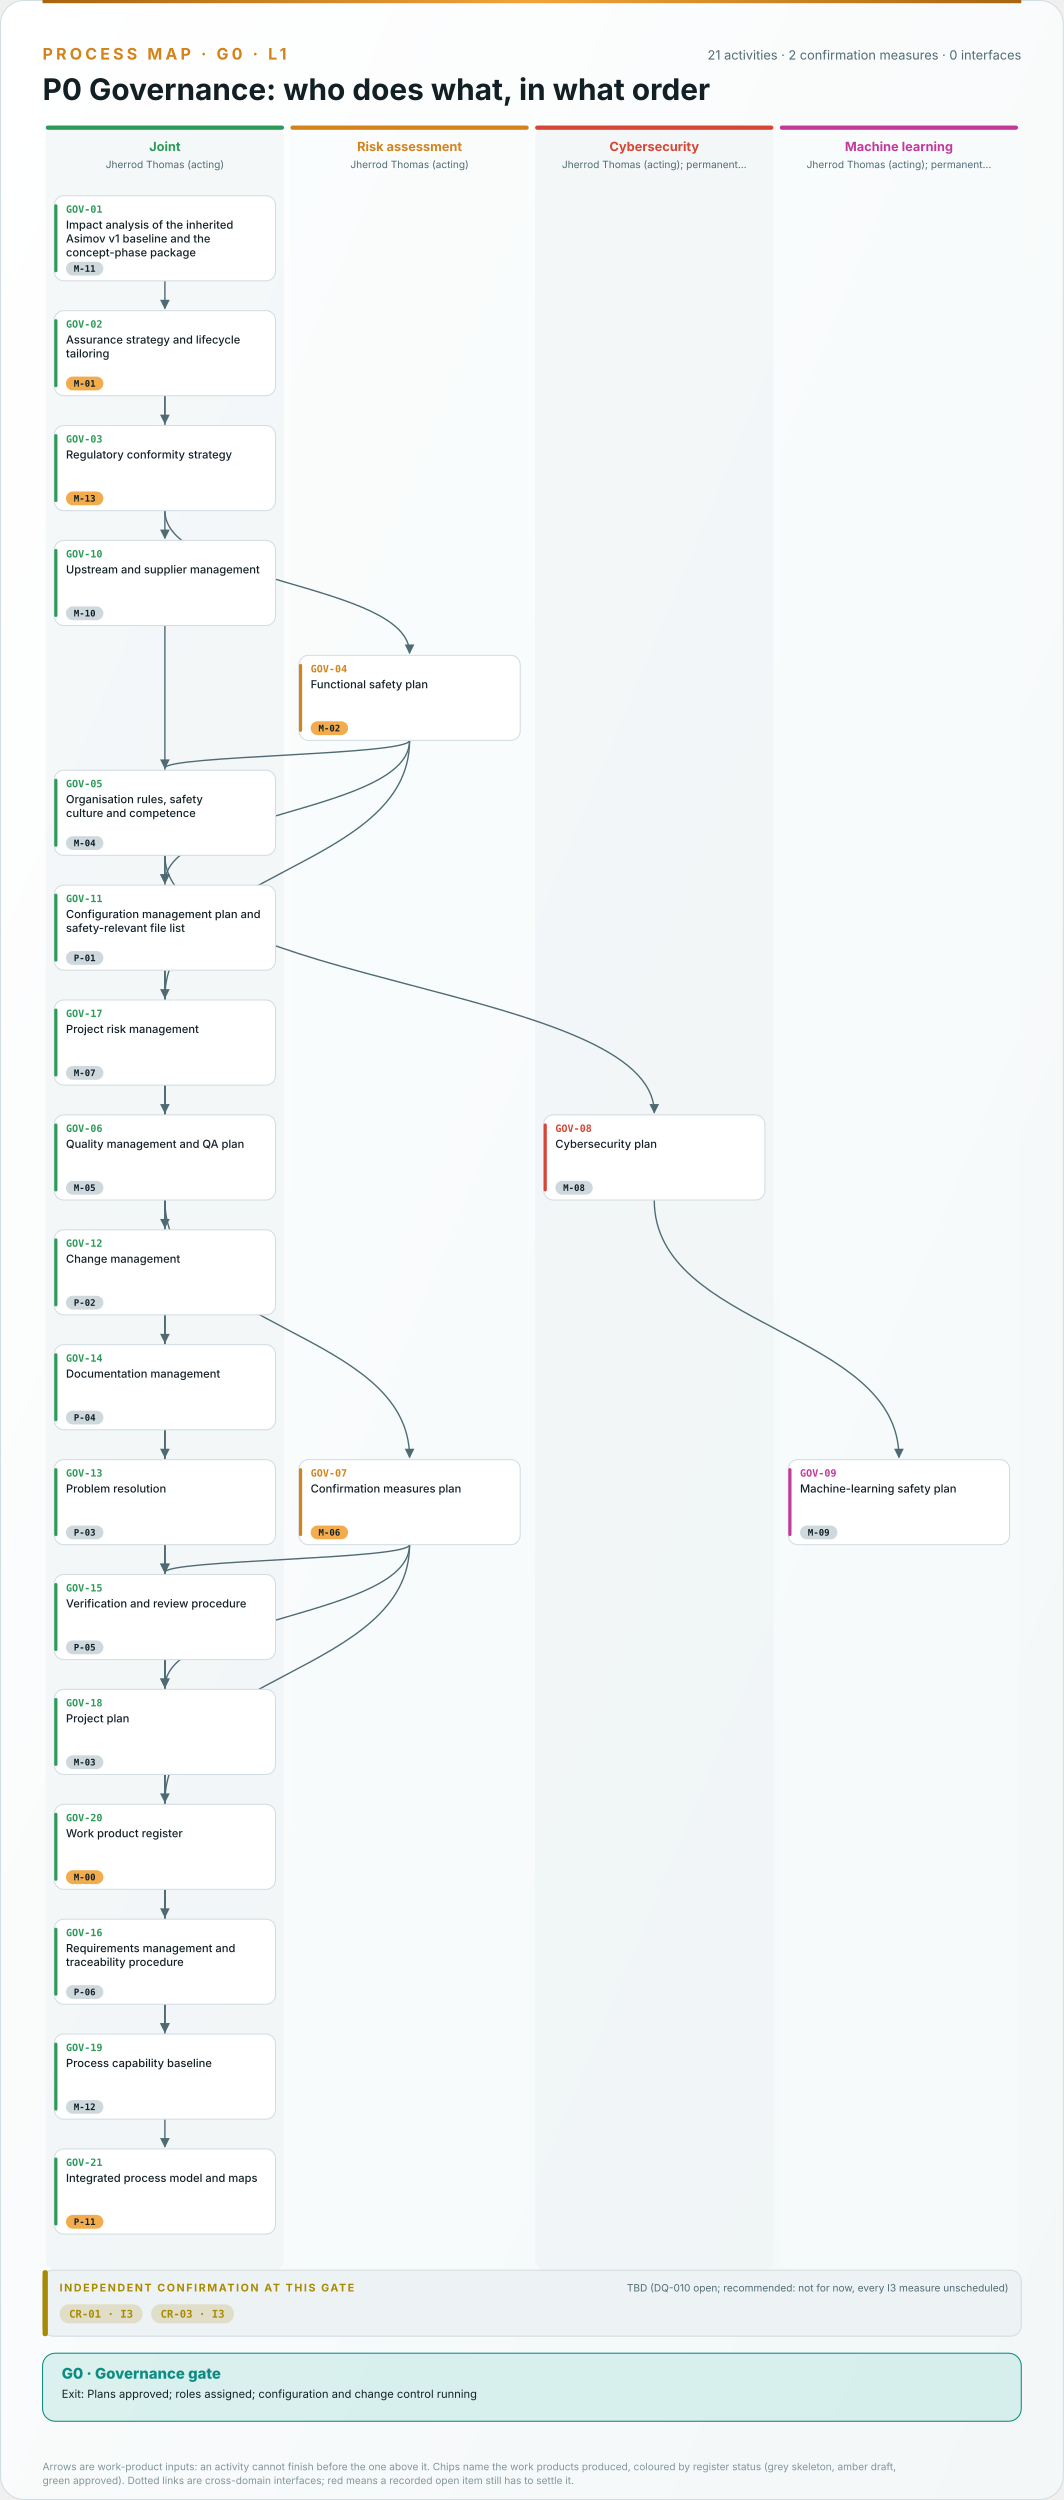
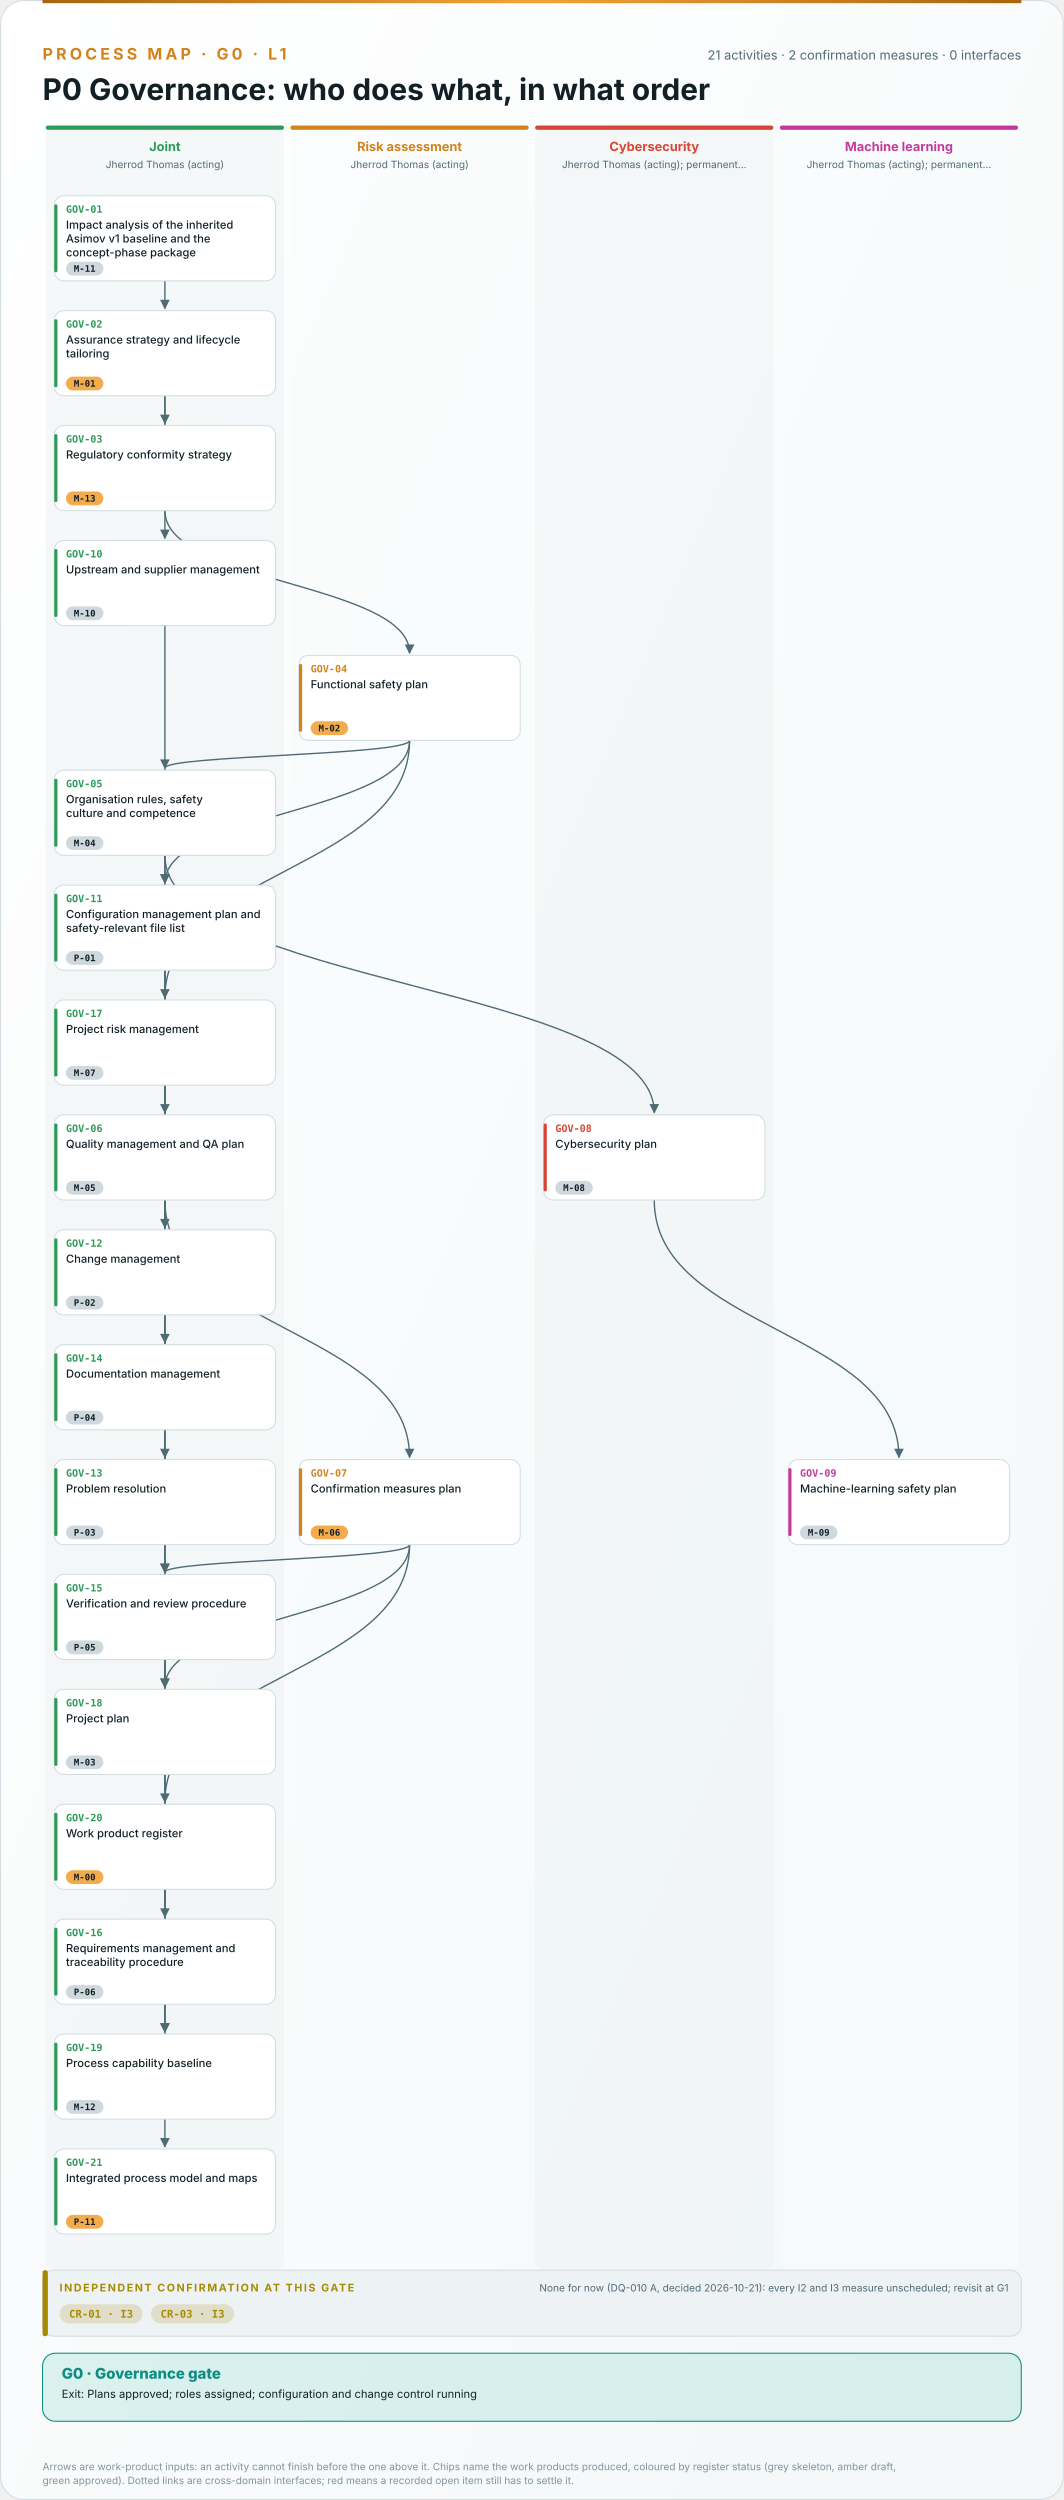
<svg xmlns="http://www.w3.org/2000/svg" width="1000" height="2350" viewBox="0 0 1000 2350" role="img" aria-labelledby="p0-t p0-d">
  <defs>
    <linearGradient id="p0-bg" x1="0" y1="0" x2="1" y2="1">
      <stop offset="0" stop-color="#FFFFFF" />
      <stop offset="1" stop-color="#F3F7F8" />
    </linearGradient>
    <linearGradient id="p0-amber" x1="0" y1="0" x2="1" y2="0">
      <stop offset="0" stop-color="#A8650F" />
      <stop offset="0.5" stop-color="#F2A33A" />
      <stop offset="1" stop-color="#A8650F" />
    </linearGradient>
    <marker id="p0-arrow" viewBox="0 0 10 10" refX="9" refY="5" markerWidth="7" markerHeight="7" orient="auto-start-reverse">
      <path d="M0,0 L10,5 L0,10 z" fill="#4E6A73" />
    </marker>
    <marker id="p0-arrow-amber" viewBox="0 0 10 10" refX="9" refY="5" markerWidth="7" markerHeight="7" orient="auto-start-reverse">
      <path d="M0,0 L10,5 L0,10 z" fill="#D4821A" />
    </marker>
  </defs>
  <rect x="0.5" y="0.5" width="999" height="2349" rx="22" fill="url(#p0-bg)" stroke="#D3DDE2" />
  <rect x="40" y="0" width="920" height="3" fill="url(#p0-amber)" />
  <text x="40" y="56" font-family="Inter, 'Segoe UI', 'Helvetica Neue', Helvetica, Arial, sans-serif" font-size="15" font-weight="700" fill="#D4821A" text-anchor="start" letter-spacing="3">PROCESS MAP · G0 · L1</text>
  <text x="40" y="94" font-family="Inter, 'Segoe UI', 'Helvetica Neue', Helvetica, Arial, sans-serif" font-size="28" font-weight="700" fill="#122026" text-anchor="start">P0 Governance: who does what, in what order</text>
  <text x="960" y="56" font-family="Inter, 'Segoe UI', 'Helvetica Neue', Helvetica, Arial, sans-serif" font-size="12" font-weight="400" fill="#4E6A73" text-anchor="end">21 activities · 2 confirmation measures · 0 interfaces</text>
  <rect x="43" y="118" width="224" height="2016" rx="10" fill="#EDF2F4" fill-opacity="0.55" />
  <rect x="43" y="118" width="224" height="4" rx="2" fill="#2C9A58" />
  <text x="155" y="142" font-family="Inter, 'Segoe UI', 'Helvetica Neue', Helvetica, Arial, sans-serif" font-size="12" font-weight="700" fill="#2C9A58" text-anchor="middle">Joint</text>
  <text x="155" y="158" font-family="Inter, 'Segoe UI', 'Helvetica Neue', Helvetica, Arial, sans-serif" font-size="9.5" font-weight="400" fill="#4E6A73" text-anchor="middle">Jherrod Thomas (acting)</text>
  <rect x="273" y="118" width="224" height="2016" rx="10" fill="#F7FAFB" fill-opacity="0.55" />
  <rect x="273" y="118" width="224" height="4" rx="2" fill="#D4821A" />
  <text x="385" y="142" font-family="Inter, 'Segoe UI', 'Helvetica Neue', Helvetica, Arial, sans-serif" font-size="12" font-weight="700" fill="#D4821A" text-anchor="middle">Risk assessment</text>
  <text x="385" y="158" font-family="Inter, 'Segoe UI', 'Helvetica Neue', Helvetica, Arial, sans-serif" font-size="9.5" font-weight="400" fill="#4E6A73" text-anchor="middle">Jherrod Thomas (acting)</text>
  <rect x="503" y="118" width="224" height="2016" rx="10" fill="#EDF2F4" fill-opacity="0.55" />
  <rect x="503" y="118" width="224" height="4" rx="2" fill="#D64535" />
  <text x="615" y="142" font-family="Inter, 'Segoe UI', 'Helvetica Neue', Helvetica, Arial, sans-serif" font-size="12" font-weight="700" fill="#D64535" text-anchor="middle">Cybersecurity</text>
  <text x="615" y="158" font-family="Inter, 'Segoe UI', 'Helvetica Neue', Helvetica, Arial, sans-serif" font-size="9.5" font-weight="400" fill="#4E6A73" text-anchor="middle">Jherrod Thomas (acting); permanent…</text>
  <rect x="733" y="118" width="224" height="2016" rx="10" fill="#F7FAFB" fill-opacity="0.55" />
  <rect x="733" y="118" width="224" height="4" rx="2" fill="#C2399A" />
  <text x="845" y="142" font-family="Inter, 'Segoe UI', 'Helvetica Neue', Helvetica, Arial, sans-serif" font-size="12" font-weight="700" fill="#C2399A" text-anchor="middle">Machine learning</text>
  <text x="845" y="158" font-family="Inter, 'Segoe UI', 'Helvetica Neue', Helvetica, Arial, sans-serif" font-size="9.5" font-weight="400" fill="#4E6A73" text-anchor="middle">Jherrod Thomas (acting); permanent…</text>
  <path d="M155.0,264.0 L155.0,290.0" fill="none" stroke="#4E6A73" stroke-width="1.3" marker-end="url(#p0-arrow)" />
  <path d="M155.0,372.0 L155.0,398.0" fill="none" stroke="#4E6A73" stroke-width="1.3" marker-end="url(#p0-arrow)" />
  <path d="M155.0,480.0 C155.0,548.0 385.0,548.0 385.0,614.0" fill="none" stroke="#4E6A73" stroke-width="1.3" marker-end="url(#p0-arrow)" />
  <path d="M385.0,696.0 C385.0,710.0 155.0,710.0 155.0,722.0" fill="none" stroke="#4E6A73" stroke-width="1.3" marker-end="url(#p0-arrow)" />
  <path d="M155.0,804.0 L155.0,1046.0" fill="none" stroke="#4E6A73" stroke-width="1.3" marker-end="url(#p0-arrow)" />
  <path d="M155.0,1128.0 C155.0,1250.0 385.0,1250.0 385.0,1370.0" fill="none" stroke="#4E6A73" stroke-width="1.3" marker-end="url(#p0-arrow)" />
  <path d="M155.0,804.0 C155.0,926.0 615.0,926.0 615.0,1046.0" fill="none" stroke="#4E6A73" stroke-width="1.3" marker-end="url(#p0-arrow)" />
  <path d="M615.0,1128.0 C615.0,1250.0 845.0,1250.0 845.0,1370.0" fill="none" stroke="#4E6A73" stroke-width="1.3" marker-end="url(#p0-arrow)" />
  <path d="M155.0,372.0 L155.0,506.0" fill="none" stroke="#4E6A73" stroke-width="1.3" marker-end="url(#p0-arrow)" />
  <path d="M385.0,696.0 C385.0,764.0 155.0,764.0 155.0,830.0" fill="none" stroke="#4E6A73" stroke-width="1.3" marker-end="url(#p0-arrow)" />
  <path d="M155.0,588.0 L155.0,830.0" fill="none" stroke="#4E6A73" stroke-width="1.3" marker-end="url(#p0-arrow)" />
  <path d="M155.0,912.0 L155.0,1154.0" fill="none" stroke="#4E6A73" stroke-width="1.3" marker-end="url(#p0-arrow)" />
  <path d="M155.0,1236.0 L155.0,1370.0" fill="none" stroke="#4E6A73" stroke-width="1.3" marker-end="url(#p0-arrow)" />
  <path d="M155.0,912.0 L155.0,1262.0" fill="none" stroke="#4E6A73" stroke-width="1.3" marker-end="url(#p0-arrow)" />
  <path d="M385.0,1452.0 C385.0,1466.0 155.0,1466.0 155.0,1478.0" fill="none" stroke="#4E6A73" stroke-width="1.3" marker-end="url(#p0-arrow)" />
  <path d="M155.0,1344.0 L155.0,1478.0" fill="none" stroke="#4E6A73" stroke-width="1.3" marker-end="url(#p0-arrow)" />
  <path d="M155.0,1560.0 L155.0,1802.0" fill="none" stroke="#4E6A73" stroke-width="1.3" marker-end="url(#p0-arrow)" />
  <path d="M385.0,696.0 C385.0,818.0 155.0,818.0 155.0,938.0" fill="none" stroke="#4E6A73" stroke-width="1.3" marker-end="url(#p0-arrow)" />
  <path d="M385.0,1452.0 C385.0,1520.0 155.0,1520.0 155.0,1586.0" fill="none" stroke="#4E6A73" stroke-width="1.3" marker-end="url(#p0-arrow)" />
  <path d="M155.0,1020.0 L155.0,1586.0" fill="none" stroke="#4E6A73" stroke-width="1.3" marker-end="url(#p0-arrow)" />
  <path d="M155.0,1452.0 L155.0,1910.0" fill="none" stroke="#4E6A73" stroke-width="1.3" marker-end="url(#p0-arrow)" />
  <path d="M155.0,1560.0 L155.0,1910.0" fill="none" stroke="#4E6A73" stroke-width="1.3" marker-end="url(#p0-arrow)" />
  <path d="M385.0,1452.0 C385.0,1574.0 155.0,1574.0 155.0,1694.0" fill="none" stroke="#4E6A73" stroke-width="1.3" marker-end="url(#p0-arrow)" />
  <path d="M155.0,1776.0 L155.0,2018.0" fill="none" stroke="#4E6A73" stroke-width="1.3" marker-end="url(#p0-arrow)" />
  <rect x="51" y="184" width="208" height="80" rx="9" fill="#FFFFFF" stroke="#D3DDE2" stroke-width="1" />
  <rect x="51" y="192" width="3" height="64" rx="1.5" fill="#2C9A58" />
  <text x="62" y="200" font-family="'JetBrains Mono', 'SFMono-Regular', Menlo, Consolas, monospace" font-size="9.5" font-weight="700" fill="#2C9A58" text-anchor="start">GOV-01</text>
  <text x="62" y="215" font-family="Inter, 'Segoe UI', 'Helvetica Neue', Helvetica, Arial, sans-serif" font-size="10.5" font-weight="500" fill="#122026" text-anchor="start">Impact analysis of the inherited</text>
  <text x="62" y="228" font-family="Inter, 'Segoe UI', 'Helvetica Neue', Helvetica, Arial, sans-serif" font-size="10.5" font-weight="500" fill="#122026" text-anchor="start">Asimov v1 baseline and the</text>
  <text x="62" y="241" font-family="Inter, 'Segoe UI', 'Helvetica Neue', Helvetica, Arial, sans-serif" font-size="10.5" font-weight="500" fill="#122026" text-anchor="start">concept-phase package</text>
  <rect x="62" y="246" width="35.2" height="13" rx="6.5" fill="#C9D4D9" fill-opacity="0.9" />
  <text x="79.6" y="255.5" font-family="'JetBrains Mono', 'SFMono-Regular', Menlo, Consolas, monospace" font-size="8.5" font-weight="700" fill="#122026" text-anchor="middle">M-11</text>
  <rect x="51" y="292" width="208" height="80" rx="9" fill="#FFFFFF" stroke="#D3DDE2" stroke-width="1" />
  <rect x="51" y="300" width="3" height="64" rx="1.5" fill="#2C9A58" />
  <text x="62" y="308" font-family="'JetBrains Mono', 'SFMono-Regular', Menlo, Consolas, monospace" font-size="9.5" font-weight="700" fill="#2C9A58" text-anchor="start">GOV-02</text>
  <text x="62" y="323" font-family="Inter, 'Segoe UI', 'Helvetica Neue', Helvetica, Arial, sans-serif" font-size="10.5" font-weight="500" fill="#122026" text-anchor="start">Assurance strategy and lifecycle</text>
  <text x="62" y="336" font-family="Inter, 'Segoe UI', 'Helvetica Neue', Helvetica, Arial, sans-serif" font-size="10.5" font-weight="500" fill="#122026" text-anchor="start">tailoring</text>
  <rect x="62" y="354" width="35.2" height="13" rx="6.5" fill="#F2A33A" fill-opacity="0.9" />
  <text x="79.6" y="363.5" font-family="'JetBrains Mono', 'SFMono-Regular', Menlo, Consolas, monospace" font-size="8.5" font-weight="700" fill="#122026" text-anchor="middle">M-01</text>
  <rect x="51" y="400" width="208" height="80" rx="9" fill="#FFFFFF" stroke="#D3DDE2" stroke-width="1" />
  <rect x="51" y="408" width="3" height="64" rx="1.5" fill="#2C9A58" />
  <text x="62" y="416" font-family="'JetBrains Mono', 'SFMono-Regular', Menlo, Consolas, monospace" font-size="9.5" font-weight="700" fill="#2C9A58" text-anchor="start">GOV-03</text>
  <text x="62" y="431" font-family="Inter, 'Segoe UI', 'Helvetica Neue', Helvetica, Arial, sans-serif" font-size="10.5" font-weight="500" fill="#122026" text-anchor="start">Regulatory conformity strategy</text>
  <rect x="62" y="462" width="35.2" height="13" rx="6.5" fill="#F2A33A" fill-opacity="0.9" />
  <text x="79.6" y="471.5" font-family="'JetBrains Mono', 'SFMono-Regular', Menlo, Consolas, monospace" font-size="8.5" font-weight="700" fill="#122026" text-anchor="middle">M-13</text>
  <rect x="281" y="616" width="208" height="80" rx="9" fill="#FFFFFF" stroke="#D3DDE2" stroke-width="1" />
  <rect x="281" y="624" width="3" height="64" rx="1.5" fill="#D4821A" />
  <text x="292" y="632" font-family="'JetBrains Mono', 'SFMono-Regular', Menlo, Consolas, monospace" font-size="9.5" font-weight="700" fill="#D4821A" text-anchor="start">GOV-04</text>
  <text x="292" y="647" font-family="Inter, 'Segoe UI', 'Helvetica Neue', Helvetica, Arial, sans-serif" font-size="10.5" font-weight="500" fill="#122026" text-anchor="start">Functional safety plan</text>
  <rect x="292" y="678" width="35.2" height="13" rx="6.5" fill="#F2A33A" fill-opacity="0.9" />
  <text x="309.6" y="687.5" font-family="'JetBrains Mono', 'SFMono-Regular', Menlo, Consolas, monospace" font-size="8.5" font-weight="700" fill="#122026" text-anchor="middle">M-02</text>
  <rect x="51" y="724" width="208" height="80" rx="9" fill="#FFFFFF" stroke="#D3DDE2" stroke-width="1" />
  <rect x="51" y="732" width="3" height="64" rx="1.5" fill="#2C9A58" />
  <text x="62" y="740" font-family="'JetBrains Mono', 'SFMono-Regular', Menlo, Consolas, monospace" font-size="9.5" font-weight="700" fill="#2C9A58" text-anchor="start">GOV-05</text>
  <text x="62" y="755" font-family="Inter, 'Segoe UI', 'Helvetica Neue', Helvetica, Arial, sans-serif" font-size="10.5" font-weight="500" fill="#122026" text-anchor="start">Organisation rules, safety</text>
  <text x="62" y="768" font-family="Inter, 'Segoe UI', 'Helvetica Neue', Helvetica, Arial, sans-serif" font-size="10.5" font-weight="500" fill="#122026" text-anchor="start">culture and competence</text>
  <rect x="62" y="786" width="35.2" height="13" rx="6.5" fill="#C9D4D9" fill-opacity="0.9" />
  <text x="79.6" y="795.5" font-family="'JetBrains Mono', 'SFMono-Regular', Menlo, Consolas, monospace" font-size="8.5" font-weight="700" fill="#122026" text-anchor="middle">M-04</text>
  <rect x="51" y="1048" width="208" height="80" rx="9" fill="#FFFFFF" stroke="#D3DDE2" stroke-width="1" />
  <rect x="51" y="1056" width="3" height="64" rx="1.5" fill="#2C9A58" />
  <text x="62" y="1064" font-family="'JetBrains Mono', 'SFMono-Regular', Menlo, Consolas, monospace" font-size="9.5" font-weight="700" fill="#2C9A58" text-anchor="start">GOV-06</text>
  <text x="62" y="1079" font-family="Inter, 'Segoe UI', 'Helvetica Neue', Helvetica, Arial, sans-serif" font-size="10.5" font-weight="500" fill="#122026" text-anchor="start">Quality management and QA plan</text>
  <rect x="62" y="1110" width="35.2" height="13" rx="6.5" fill="#C9D4D9" fill-opacity="0.9" />
  <text x="79.6" y="1119.5" font-family="'JetBrains Mono', 'SFMono-Regular', Menlo, Consolas, monospace" font-size="8.5" font-weight="700" fill="#122026" text-anchor="middle">M-05</text>
  <rect x="281" y="1372" width="208" height="80" rx="9" fill="#FFFFFF" stroke="#D3DDE2" stroke-width="1" />
  <rect x="281" y="1380" width="3" height="64" rx="1.5" fill="#D4821A" />
  <text x="292" y="1388" font-family="'JetBrains Mono', 'SFMono-Regular', Menlo, Consolas, monospace" font-size="9.5" font-weight="700" fill="#D4821A" text-anchor="start">GOV-07</text>
  <text x="292" y="1403" font-family="Inter, 'Segoe UI', 'Helvetica Neue', Helvetica, Arial, sans-serif" font-size="10.5" font-weight="500" fill="#122026" text-anchor="start">Confirmation measures plan</text>
  <rect x="292" y="1434" width="35.2" height="13" rx="6.5" fill="#F2A33A" fill-opacity="0.9" />
  <text x="309.6" y="1443.5" font-family="'JetBrains Mono', 'SFMono-Regular', Menlo, Consolas, monospace" font-size="8.5" font-weight="700" fill="#122026" text-anchor="middle">M-06</text>
  <rect x="511" y="1048" width="208" height="80" rx="9" fill="#FFFFFF" stroke="#D3DDE2" stroke-width="1" />
  <rect x="511" y="1056" width="3" height="64" rx="1.5" fill="#D64535" />
  <text x="522" y="1064" font-family="'JetBrains Mono', 'SFMono-Regular', Menlo, Consolas, monospace" font-size="9.5" font-weight="700" fill="#D64535" text-anchor="start">GOV-08</text>
  <text x="522" y="1079" font-family="Inter, 'Segoe UI', 'Helvetica Neue', Helvetica, Arial, sans-serif" font-size="10.5" font-weight="500" fill="#122026" text-anchor="start">Cybersecurity plan</text>
  <rect x="522" y="1110" width="35.2" height="13" rx="6.5" fill="#C9D4D9" fill-opacity="0.9" />
  <text x="539.6" y="1119.5" font-family="'JetBrains Mono', 'SFMono-Regular', Menlo, Consolas, monospace" font-size="8.5" font-weight="700" fill="#122026" text-anchor="middle">M-08</text>
  <rect x="741" y="1372" width="208" height="80" rx="9" fill="#FFFFFF" stroke="#D3DDE2" stroke-width="1" />
  <rect x="741" y="1380" width="3" height="64" rx="1.5" fill="#C2399A" />
  <text x="752" y="1388" font-family="'JetBrains Mono', 'SFMono-Regular', Menlo, Consolas, monospace" font-size="9.5" font-weight="700" fill="#C2399A" text-anchor="start">GOV-09</text>
  <text x="752" y="1403" font-family="Inter, 'Segoe UI', 'Helvetica Neue', Helvetica, Arial, sans-serif" font-size="10.5" font-weight="500" fill="#122026" text-anchor="start">Machine-learning safety plan</text>
  <rect x="752" y="1434" width="35.2" height="13" rx="6.5" fill="#C9D4D9" fill-opacity="0.9" />
  <text x="769.6" y="1443.5" font-family="'JetBrains Mono', 'SFMono-Regular', Menlo, Consolas, monospace" font-size="8.5" font-weight="700" fill="#122026" text-anchor="middle">M-09</text>
  <rect x="51" y="508" width="208" height="80" rx="9" fill="#FFFFFF" stroke="#D3DDE2" stroke-width="1" />
  <rect x="51" y="516" width="3" height="64" rx="1.5" fill="#2C9A58" />
  <text x="62" y="524" font-family="'JetBrains Mono', 'SFMono-Regular', Menlo, Consolas, monospace" font-size="9.5" font-weight="700" fill="#2C9A58" text-anchor="start">GOV-10</text>
  <text x="62" y="539" font-family="Inter, 'Segoe UI', 'Helvetica Neue', Helvetica, Arial, sans-serif" font-size="10.5" font-weight="500" fill="#122026" text-anchor="start">Upstream and supplier management</text>
  <rect x="62" y="570" width="35.2" height="13" rx="6.5" fill="#C9D4D9" fill-opacity="0.9" />
  <text x="79.6" y="579.5" font-family="'JetBrains Mono', 'SFMono-Regular', Menlo, Consolas, monospace" font-size="8.5" font-weight="700" fill="#122026" text-anchor="middle">M-10</text>
  <rect x="51" y="832" width="208" height="80" rx="9" fill="#FFFFFF" stroke="#D3DDE2" stroke-width="1" />
  <rect x="51" y="840" width="3" height="64" rx="1.5" fill="#2C9A58" />
  <text x="62" y="848" font-family="'JetBrains Mono', 'SFMono-Regular', Menlo, Consolas, monospace" font-size="9.5" font-weight="700" fill="#2C9A58" text-anchor="start">GOV-11</text>
  <text x="62" y="863" font-family="Inter, 'Segoe UI', 'Helvetica Neue', Helvetica, Arial, sans-serif" font-size="10.5" font-weight="500" fill="#122026" text-anchor="start">Configuration management plan and</text>
  <text x="62" y="876" font-family="Inter, 'Segoe UI', 'Helvetica Neue', Helvetica, Arial, sans-serif" font-size="10.5" font-weight="500" fill="#122026" text-anchor="start">safety-relevant file list</text>
  <rect x="62" y="894" width="35.2" height="13" rx="6.5" fill="#C9D4D9" fill-opacity="0.9" />
  <text x="79.6" y="903.5" font-family="'JetBrains Mono', 'SFMono-Regular', Menlo, Consolas, monospace" font-size="8.5" font-weight="700" fill="#122026" text-anchor="middle">P-01</text>
  <rect x="51" y="1156" width="208" height="80" rx="9" fill="#FFFFFF" stroke="#D3DDE2" stroke-width="1" />
  <rect x="51" y="1164" width="3" height="64" rx="1.5" fill="#2C9A58" />
  <text x="62" y="1172" font-family="'JetBrains Mono', 'SFMono-Regular', Menlo, Consolas, monospace" font-size="9.5" font-weight="700" fill="#2C9A58" text-anchor="start">GOV-12</text>
  <text x="62" y="1187" font-family="Inter, 'Segoe UI', 'Helvetica Neue', Helvetica, Arial, sans-serif" font-size="10.5" font-weight="500" fill="#122026" text-anchor="start">Change management</text>
  <rect x="62" y="1218" width="35.2" height="13" rx="6.5" fill="#C9D4D9" fill-opacity="0.9" />
  <text x="79.6" y="1227.5" font-family="'JetBrains Mono', 'SFMono-Regular', Menlo, Consolas, monospace" font-size="8.5" font-weight="700" fill="#122026" text-anchor="middle">P-02</text>
  <rect x="51" y="1372" width="208" height="80" rx="9" fill="#FFFFFF" stroke="#D3DDE2" stroke-width="1" />
  <rect x="51" y="1380" width="3" height="64" rx="1.5" fill="#2C9A58" />
  <text x="62" y="1388" font-family="'JetBrains Mono', 'SFMono-Regular', Menlo, Consolas, monospace" font-size="9.5" font-weight="700" fill="#2C9A58" text-anchor="start">GOV-13</text>
  <text x="62" y="1403" font-family="Inter, 'Segoe UI', 'Helvetica Neue', Helvetica, Arial, sans-serif" font-size="10.5" font-weight="500" fill="#122026" text-anchor="start">Problem resolution</text>
  <rect x="62" y="1434" width="35.2" height="13" rx="6.5" fill="#C9D4D9" fill-opacity="0.9" />
  <text x="79.6" y="1443.5" font-family="'JetBrains Mono', 'SFMono-Regular', Menlo, Consolas, monospace" font-size="8.5" font-weight="700" fill="#122026" text-anchor="middle">P-03</text>
  <rect x="51" y="1264" width="208" height="80" rx="9" fill="#FFFFFF" stroke="#D3DDE2" stroke-width="1" />
  <rect x="51" y="1272" width="3" height="64" rx="1.5" fill="#2C9A58" />
  <text x="62" y="1280" font-family="'JetBrains Mono', 'SFMono-Regular', Menlo, Consolas, monospace" font-size="9.5" font-weight="700" fill="#2C9A58" text-anchor="start">GOV-14</text>
  <text x="62" y="1295" font-family="Inter, 'Segoe UI', 'Helvetica Neue', Helvetica, Arial, sans-serif" font-size="10.5" font-weight="500" fill="#122026" text-anchor="start">Documentation management</text>
  <rect x="62" y="1326" width="35.2" height="13" rx="6.5" fill="#C9D4D9" fill-opacity="0.9" />
  <text x="79.6" y="1335.5" font-family="'JetBrains Mono', 'SFMono-Regular', Menlo, Consolas, monospace" font-size="8.5" font-weight="700" fill="#122026" text-anchor="middle">P-04</text>
  <rect x="51" y="1480" width="208" height="80" rx="9" fill="#FFFFFF" stroke="#D3DDE2" stroke-width="1" />
  <rect x="51" y="1488" width="3" height="64" rx="1.5" fill="#2C9A58" />
  <text x="62" y="1496" font-family="'JetBrains Mono', 'SFMono-Regular', Menlo, Consolas, monospace" font-size="9.5" font-weight="700" fill="#2C9A58" text-anchor="start">GOV-15</text>
  <text x="62" y="1511" font-family="Inter, 'Segoe UI', 'Helvetica Neue', Helvetica, Arial, sans-serif" font-size="10.5" font-weight="500" fill="#122026" text-anchor="start">Verification and review procedure</text>
  <rect x="62" y="1542" width="35.2" height="13" rx="6.5" fill="#C9D4D9" fill-opacity="0.9" />
  <text x="79.6" y="1551.5" font-family="'JetBrains Mono', 'SFMono-Regular', Menlo, Consolas, monospace" font-size="8.5" font-weight="700" fill="#122026" text-anchor="middle">P-05</text>
  <rect x="51" y="1804" width="208" height="80" rx="9" fill="#FFFFFF" stroke="#D3DDE2" stroke-width="1" />
  <rect x="51" y="1812" width="3" height="64" rx="1.5" fill="#2C9A58" />
  <text x="62" y="1820" font-family="'JetBrains Mono', 'SFMono-Regular', Menlo, Consolas, monospace" font-size="9.5" font-weight="700" fill="#2C9A58" text-anchor="start">GOV-16</text>
  <text x="62" y="1835" font-family="Inter, 'Segoe UI', 'Helvetica Neue', Helvetica, Arial, sans-serif" font-size="10.5" font-weight="500" fill="#122026" text-anchor="start">Requirements management and</text>
  <text x="62" y="1848" font-family="Inter, 'Segoe UI', 'Helvetica Neue', Helvetica, Arial, sans-serif" font-size="10.5" font-weight="500" fill="#122026" text-anchor="start">traceability procedure</text>
  <rect x="62" y="1866" width="35.2" height="13" rx="6.5" fill="#C9D4D9" fill-opacity="0.9" />
  <text x="79.6" y="1875.5" font-family="'JetBrains Mono', 'SFMono-Regular', Menlo, Consolas, monospace" font-size="8.5" font-weight="700" fill="#122026" text-anchor="middle">P-06</text>
  <rect x="51" y="940" width="208" height="80" rx="9" fill="#FFFFFF" stroke="#D3DDE2" stroke-width="1" />
  <rect x="51" y="948" width="3" height="64" rx="1.5" fill="#2C9A58" />
  <text x="62" y="956" font-family="'JetBrains Mono', 'SFMono-Regular', Menlo, Consolas, monospace" font-size="9.5" font-weight="700" fill="#2C9A58" text-anchor="start">GOV-17</text>
  <text x="62" y="971" font-family="Inter, 'Segoe UI', 'Helvetica Neue', Helvetica, Arial, sans-serif" font-size="10.5" font-weight="500" fill="#122026" text-anchor="start">Project risk management</text>
  <rect x="62" y="1002" width="35.2" height="13" rx="6.5" fill="#C9D4D9" fill-opacity="0.9" />
  <text x="79.6" y="1011.5" font-family="'JetBrains Mono', 'SFMono-Regular', Menlo, Consolas, monospace" font-size="8.5" font-weight="700" fill="#122026" text-anchor="middle">M-07</text>
  <rect x="51" y="1588" width="208" height="80" rx="9" fill="#FFFFFF" stroke="#D3DDE2" stroke-width="1" />
  <rect x="51" y="1596" width="3" height="64" rx="1.5" fill="#2C9A58" />
  <text x="62" y="1604" font-family="'JetBrains Mono', 'SFMono-Regular', Menlo, Consolas, monospace" font-size="9.5" font-weight="700" fill="#2C9A58" text-anchor="start">GOV-18</text>
  <text x="62" y="1619" font-family="Inter, 'Segoe UI', 'Helvetica Neue', Helvetica, Arial, sans-serif" font-size="10.5" font-weight="500" fill="#122026" text-anchor="start">Project plan</text>
  <rect x="62" y="1650" width="35.2" height="13" rx="6.5" fill="#C9D4D9" fill-opacity="0.9" />
  <text x="79.6" y="1659.5" font-family="'JetBrains Mono', 'SFMono-Regular', Menlo, Consolas, monospace" font-size="8.5" font-weight="700" fill="#122026" text-anchor="middle">M-03</text>
  <rect x="51" y="1912" width="208" height="80" rx="9" fill="#FFFFFF" stroke="#D3DDE2" stroke-width="1" />
  <rect x="51" y="1920" width="3" height="64" rx="1.5" fill="#2C9A58" />
  <text x="62" y="1928" font-family="'JetBrains Mono', 'SFMono-Regular', Menlo, Consolas, monospace" font-size="9.5" font-weight="700" fill="#2C9A58" text-anchor="start">GOV-19</text>
  <text x="62" y="1943" font-family="Inter, 'Segoe UI', 'Helvetica Neue', Helvetica, Arial, sans-serif" font-size="10.5" font-weight="500" fill="#122026" text-anchor="start">Process capability baseline</text>
  <rect x="62" y="1974" width="35.2" height="13" rx="6.5" fill="#C9D4D9" fill-opacity="0.9" />
  <text x="79.6" y="1983.5" font-family="'JetBrains Mono', 'SFMono-Regular', Menlo, Consolas, monospace" font-size="8.5" font-weight="700" fill="#122026" text-anchor="middle">M-12</text>
  <rect x="51" y="1696" width="208" height="80" rx="9" fill="#FFFFFF" stroke="#D3DDE2" stroke-width="1" />
  <rect x="51" y="1704" width="3" height="64" rx="1.5" fill="#2C9A58" />
  <text x="62" y="1712" font-family="'JetBrains Mono', 'SFMono-Regular', Menlo, Consolas, monospace" font-size="9.5" font-weight="700" fill="#2C9A58" text-anchor="start">GOV-20</text>
  <text x="62" y="1727" font-family="Inter, 'Segoe UI', 'Helvetica Neue', Helvetica, Arial, sans-serif" font-size="10.5" font-weight="500" fill="#122026" text-anchor="start">Work product register</text>
  <rect x="62" y="1758" width="35.2" height="13" rx="6.5" fill="#F2A33A" fill-opacity="0.9" />
  <text x="79.6" y="1767.5" font-family="'JetBrains Mono', 'SFMono-Regular', Menlo, Consolas, monospace" font-size="8.5" font-weight="700" fill="#122026" text-anchor="middle">M-00</text>
  <rect x="51" y="2020" width="208" height="80" rx="9" fill="#FFFFFF" stroke="#D3DDE2" stroke-width="1" />
  <rect x="51" y="2028" width="3" height="64" rx="1.5" fill="#2C9A58" />
  <text x="62" y="2036" font-family="'JetBrains Mono', 'SFMono-Regular', Menlo, Consolas, monospace" font-size="9.5" font-weight="700" fill="#2C9A58" text-anchor="start">GOV-21</text>
  <text x="62" y="2051" font-family="Inter, 'Segoe UI', 'Helvetica Neue', Helvetica, Arial, sans-serif" font-size="10.5" font-weight="500" fill="#122026" text-anchor="start">Integrated process model and maps</text>
  <rect x="62" y="2082" width="35.2" height="13" rx="6.5" fill="#F2A33A" fill-opacity="0.9" />
  <text x="79.6" y="2091.5" font-family="'JetBrains Mono', 'SFMono-Regular', Menlo, Consolas, monospace" font-size="8.5" font-weight="700" fill="#122026" text-anchor="middle">P-11</text>
  <rect x="40" y="2134" width="920" height="62" rx="10" fill="#EDF2F4" stroke="#D3DDE2" stroke-width="1" />
  <rect x="40" y="2134" width="5" height="62" rx="2" fill="#A88A00" />
  <text x="56" y="2154" font-family="Inter, 'Segoe UI', 'Helvetica Neue', Helvetica, Arial, sans-serif" font-size="10" font-weight="700" fill="#A88A00" text-anchor="start" letter-spacing="1.5">INDEPENDENT CONFIRMATION AT THIS GATE</text>
-   <text x="948" y="2154" font-family="Inter, 'Segoe UI', 'Helvetica Neue', Helvetica, Arial, sans-serif" font-size="9.5" font-weight="400" fill="#4E6A73" text-anchor="end">TBD (DQ-010 open; recommended: not for now, every I3 measure unscheduled)</text>
+   <text x="948" y="2154" font-family="Inter, 'Segoe UI', 'Helvetica Neue', Helvetica, Arial, sans-serif" font-size="9.5" font-weight="400" fill="#4E6A73" text-anchor="end">None for now (DQ-010 A, decided 2026-10-21): every I2 and I3 measure unscheduled; revisit at G1</text>
  <rect x="56" y="2166" width="78" height="18" rx="9" fill="#A88A00" fill-opacity="0.18" />
  <text x="95" y="2178.6" font-family="'JetBrains Mono', 'SFMono-Regular', Menlo, Consolas, monospace" font-size="10" font-weight="700" fill="#A88A00" text-anchor="middle">CR-01 · I3</text>
  <rect x="142" y="2166" width="78" height="18" rx="9" fill="#A88A00" fill-opacity="0.18" />
  <text x="181" y="2178.6" font-family="'JetBrains Mono', 'SFMono-Regular', Menlo, Consolas, monospace" font-size="10" font-weight="700" fill="#A88A00" text-anchor="middle">CR-03 · I3</text>
  <rect x="40" y="2212" width="920" height="64" rx="12" fill="#8FD8D1" fill-opacity="0.3" />
  <rect x="40" y="2212" width="920" height="64" rx="12" fill="none" stroke="#0E8C83" stroke-width="1" />
  <text x="58" y="2236" font-family="Inter, 'Segoe UI', 'Helvetica Neue', Helvetica, Arial, sans-serif" font-size="14" font-weight="800" fill="#0E8C83" text-anchor="start">G0 · Governance gate</text>
  <text x="58" y="2254" font-family="Inter, 'Segoe UI', 'Helvetica Neue', Helvetica, Arial, sans-serif" font-size="10.5" font-weight="400" fill="#122026" text-anchor="start">Exit: Plans approved; roles assigned; configuration and change control running</text>
  <text x="40" y="2322" font-family="Inter, 'Segoe UI', 'Helvetica Neue', Helvetica, Arial, sans-serif" font-size="9.5" font-weight="400" fill="#7E949B" text-anchor="start">Arrows are work-product inputs: an activity cannot finish before the one above it. Chips name the work products produced, coloured by register status (grey skeleton, amber draft,</text>
  <text x="40" y="2335" font-family="Inter, 'Segoe UI', 'Helvetica Neue', Helvetica, Arial, sans-serif" font-size="9.5" font-weight="400" fill="#7E949B" text-anchor="start">green approved). Dotted links are cross-domain interfaces; red means a recorded open item still has to settle it.</text>
</svg>
